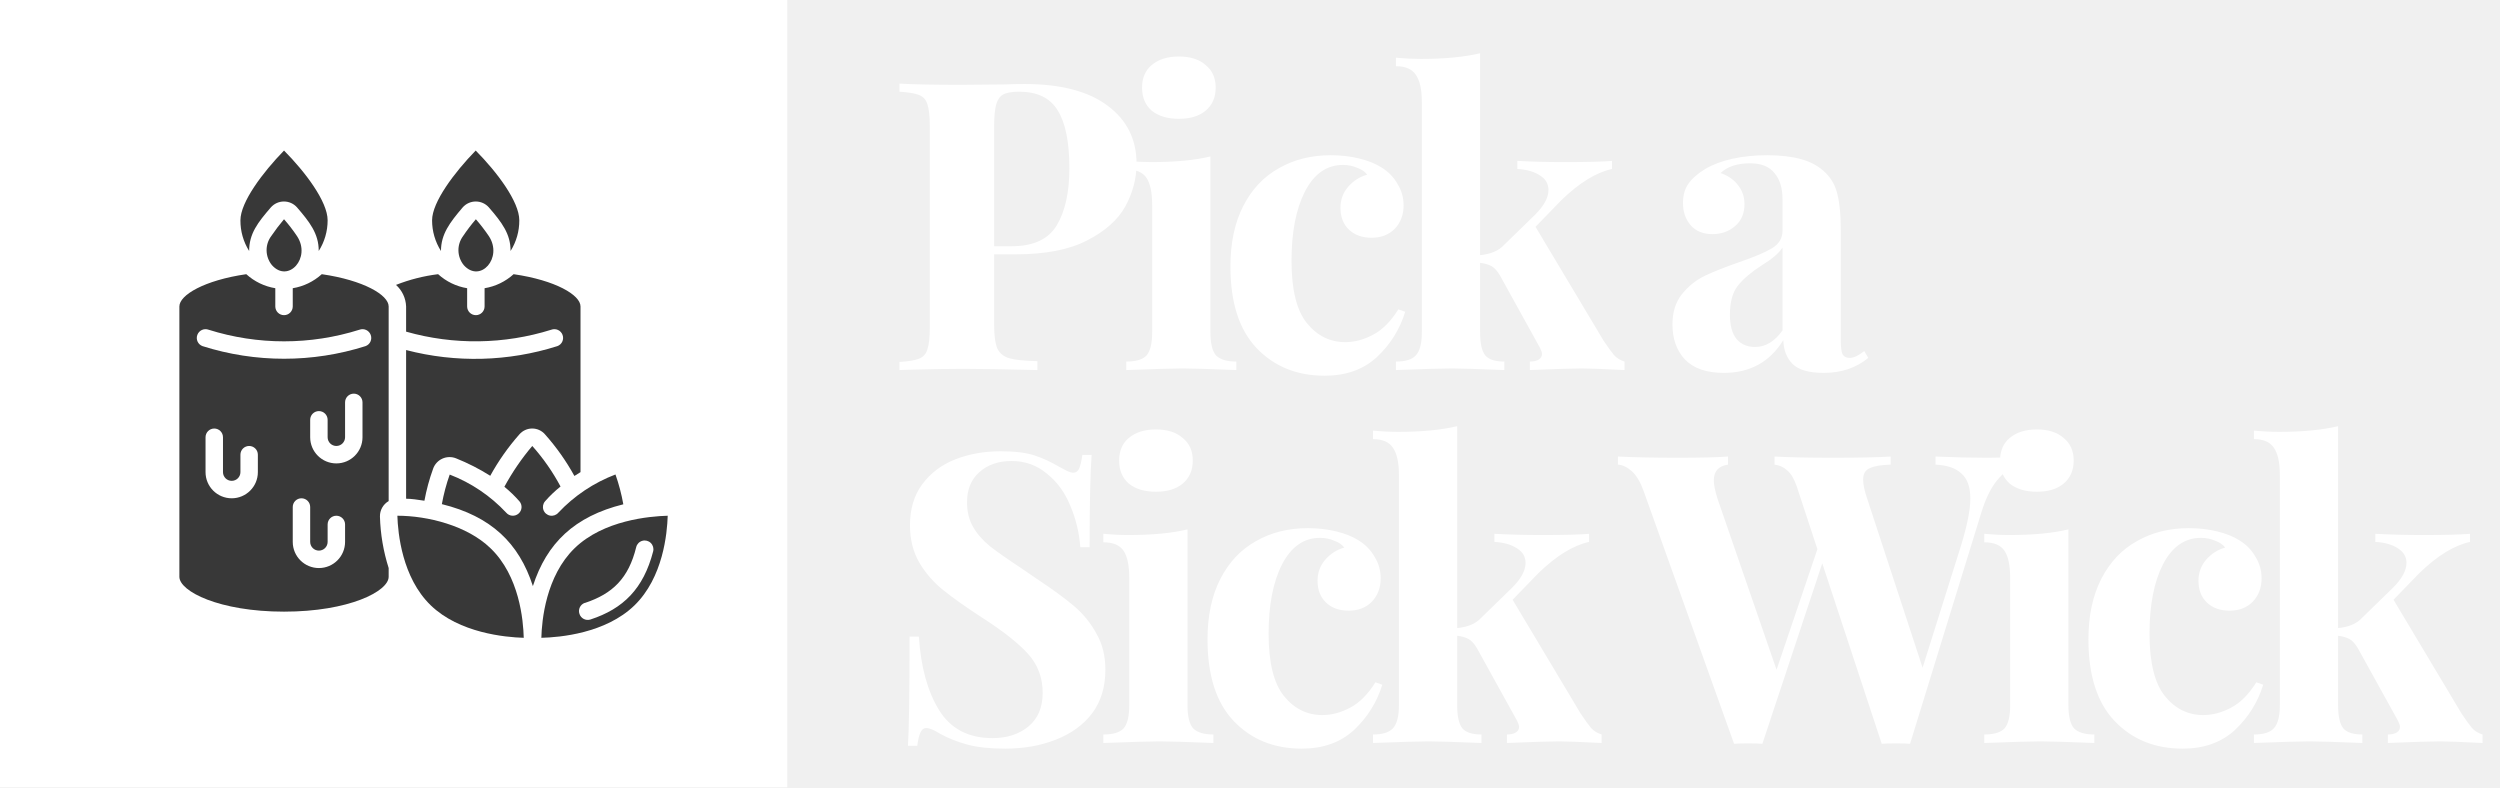
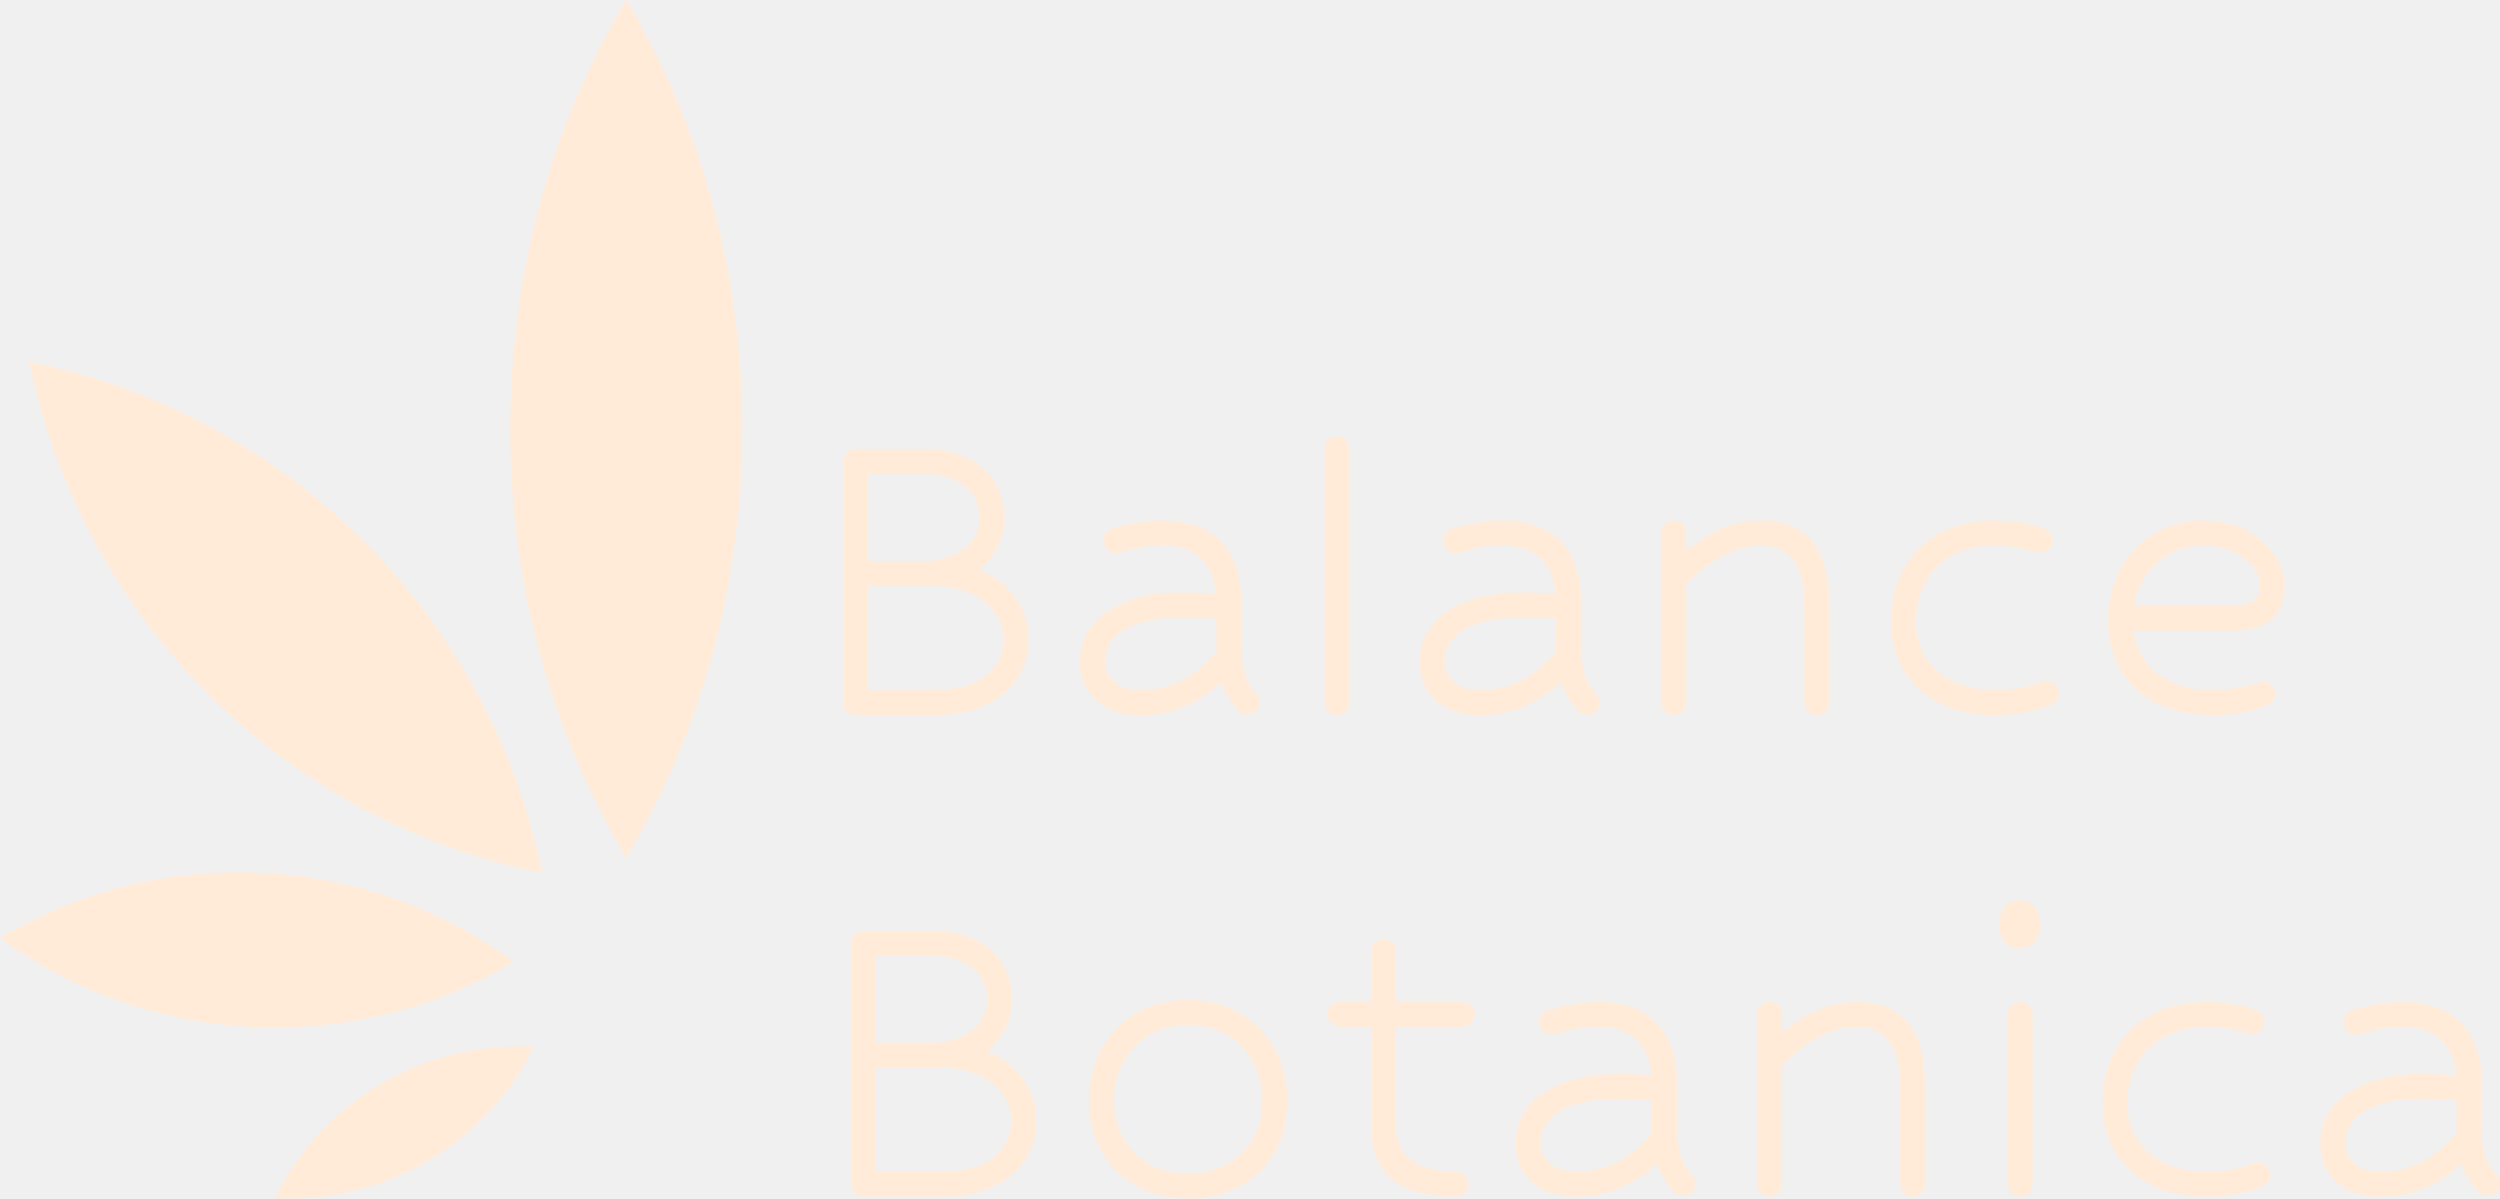
- <svg xmlns="http://www.w3.org/2000/svg" width="181" height="57" viewBox="0 0 181 57" fill="none">
-   <path d="M71.975 18.414V23.511C71.975 24.292 72.053 24.868 72.21 25.239C72.385 25.591 72.678 25.825 73.088 25.942C73.518 26.059 74.192 26.128 75.109 26.147V26.792C72.707 26.733 70.921 26.704 69.749 26.704C68.773 26.704 67.542 26.723 66.058 26.762L65.121 26.792V26.206C65.765 26.167 66.234 26.089 66.527 25.972C66.839 25.854 67.044 25.63 67.142 25.298C67.259 24.966 67.318 24.429 67.318 23.687V9.158C67.318 8.416 67.259 7.879 67.142 7.547C67.044 7.215 66.839 6.991 66.527 6.873C66.234 6.756 65.765 6.678 65.121 6.639V6.053C66.117 6.112 67.601 6.141 69.573 6.141L72.825 6.112C73.215 6.092 73.664 6.083 74.172 6.083C76.808 6.083 78.82 6.61 80.206 7.664C81.593 8.699 82.286 10.095 82.286 11.853C82.286 12.927 82.012 13.962 81.466 14.958C80.919 15.934 79.991 16.755 78.683 17.418C77.394 18.082 75.676 18.414 73.528 18.414H71.975ZM73.791 6.639C73.264 6.639 72.873 6.707 72.62 6.844C72.385 6.981 72.219 7.225 72.122 7.576C72.024 7.928 71.975 8.455 71.975 9.158V17.828H73.235C74.817 17.828 75.91 17.321 76.515 16.305C77.121 15.29 77.423 13.913 77.423 12.175C77.423 10.281 77.14 8.885 76.574 7.987C76.027 7.088 75.1 6.639 73.791 6.639ZM85.35 4.091C86.171 4.091 86.815 4.296 87.284 4.706C87.772 5.096 88.016 5.643 88.016 6.346C88.016 7.049 87.772 7.606 87.284 8.016C86.815 8.406 86.171 8.602 85.35 8.602C84.53 8.602 83.876 8.406 83.388 8.016C82.919 7.606 82.685 7.049 82.685 6.346C82.685 5.643 82.919 5.096 83.388 4.706C83.876 4.296 84.53 4.091 85.35 4.091ZM87.635 24.068C87.635 24.868 87.772 25.425 88.045 25.737C88.338 26.03 88.826 26.177 89.51 26.177V26.792C87.557 26.714 86.258 26.675 85.614 26.675C85.009 26.675 83.652 26.714 81.543 26.792V26.177C82.246 26.177 82.734 26.03 83.007 25.737C83.281 25.425 83.417 24.868 83.417 24.068V14.841C83.417 13.943 83.281 13.288 83.007 12.878C82.734 12.468 82.246 12.263 81.543 12.263V11.648C82.167 11.707 82.773 11.736 83.359 11.736C85.097 11.736 86.522 11.599 87.635 11.326V24.068ZM96.347 11.238C97.07 11.238 97.753 11.316 98.398 11.472C99.042 11.628 99.579 11.843 100.009 12.117C100.517 12.429 100.907 12.829 101.181 13.318C101.473 13.786 101.62 14.304 101.62 14.87C101.62 15.553 101.405 16.12 100.976 16.569C100.546 16.999 99.989 17.213 99.306 17.213C98.622 17.213 98.076 17.018 97.666 16.628C97.255 16.237 97.05 15.71 97.05 15.046C97.05 14.46 97.236 13.952 97.607 13.523C97.978 13.093 98.437 12.8 98.984 12.644C98.828 12.429 98.583 12.263 98.251 12.146C97.939 12.009 97.597 11.941 97.226 11.941C96.055 11.941 95.137 12.585 94.473 13.874C93.828 15.143 93.506 16.813 93.506 18.883C93.506 20.973 93.877 22.476 94.619 23.394C95.361 24.312 96.289 24.771 97.402 24.771C98.066 24.771 98.73 24.595 99.394 24.243C100.077 23.892 100.692 23.277 101.239 22.398L101.737 22.574C101.347 23.843 100.663 24.937 99.687 25.854C98.71 26.753 97.451 27.202 95.908 27.202C93.897 27.202 92.256 26.538 90.987 25.21C89.718 23.882 89.083 21.91 89.083 19.293C89.083 17.575 89.395 16.11 90.02 14.899C90.645 13.689 91.504 12.781 92.598 12.175C93.692 11.55 94.941 11.238 96.347 11.238ZM116.093 24.654C116.405 25.122 116.659 25.474 116.854 25.708C117.05 25.923 117.303 26.079 117.616 26.177V26.792C116.054 26.714 115.028 26.675 114.54 26.675C113.896 26.675 112.636 26.714 110.762 26.792V26.177C111.035 26.177 111.25 26.128 111.406 26.03C111.562 25.933 111.64 25.796 111.64 25.62C111.64 25.522 111.592 25.376 111.494 25.181L108.594 19.938C108.399 19.605 108.194 19.381 107.979 19.264C107.764 19.147 107.491 19.069 107.159 19.029V24.068C107.159 24.868 107.286 25.425 107.54 25.737C107.793 26.03 108.252 26.177 108.916 26.177V26.792C106.964 26.714 105.694 26.675 105.108 26.675C104.444 26.675 103.097 26.714 101.066 26.792V26.177C101.75 26.177 102.228 26.03 102.501 25.737C102.794 25.425 102.941 24.868 102.941 24.068V7.371C102.941 6.473 102.794 5.819 102.501 5.409C102.228 4.999 101.75 4.794 101.066 4.794V4.179C101.691 4.237 102.296 4.266 102.882 4.266C104.581 4.266 106.007 4.13 107.159 3.856V18.473C107.549 18.434 107.881 18.356 108.155 18.239C108.448 18.121 108.701 17.946 108.916 17.711L111.142 15.544C111.787 14.899 112.109 14.304 112.109 13.757C112.109 13.308 111.904 12.956 111.494 12.703C111.084 12.429 110.537 12.273 109.854 12.234V11.648C110.928 11.707 112.07 11.736 113.281 11.736C114.902 11.736 116.044 11.707 116.708 11.648V12.234C115.556 12.488 114.335 13.239 113.046 14.489L111.172 16.422L116.093 24.654ZM124.806 26.997C123.557 26.997 122.619 26.675 121.994 26.03C121.389 25.386 121.086 24.536 121.086 23.482C121.086 22.603 121.311 21.881 121.76 21.314C122.229 20.728 122.785 20.279 123.43 19.967C124.094 19.654 124.933 19.322 125.949 18.971C127.023 18.6 127.804 18.268 128.292 17.975C128.8 17.663 129.054 17.243 129.054 16.715V14.431C129.054 13.611 128.858 12.976 128.468 12.527C128.097 12.058 127.511 11.824 126.71 11.824C125.773 11.824 125.06 12.058 124.572 12.527C125.119 12.722 125.539 13.015 125.832 13.405C126.144 13.796 126.3 14.255 126.3 14.782C126.3 15.446 126.076 15.973 125.627 16.364C125.177 16.755 124.631 16.95 123.986 16.95C123.303 16.95 122.775 16.735 122.404 16.305C122.033 15.876 121.848 15.339 121.848 14.694C121.848 14.148 121.975 13.689 122.229 13.318C122.502 12.927 122.912 12.566 123.459 12.234C123.986 11.921 124.631 11.677 125.392 11.502C126.173 11.326 127.023 11.238 127.941 11.238C128.897 11.238 129.727 11.335 130.43 11.531C131.133 11.726 131.719 12.058 132.188 12.527C132.617 12.956 132.901 13.484 133.037 14.108C133.194 14.733 133.272 15.583 133.272 16.657V24.624C133.272 25.093 133.311 25.425 133.389 25.62C133.486 25.815 133.662 25.913 133.916 25.913C134.209 25.913 134.56 25.747 134.971 25.415L135.263 25.913C134.385 26.636 133.311 26.997 132.041 26.997C130.967 26.997 130.216 26.782 129.786 26.352C129.356 25.923 129.132 25.347 129.112 24.624C128.136 26.206 126.701 26.997 124.806 26.997ZM127.062 25.122C127.823 25.122 128.487 24.722 129.054 23.921V17.916C128.819 18.307 128.321 18.736 127.56 19.205C126.798 19.693 126.222 20.182 125.832 20.67C125.441 21.158 125.246 21.861 125.246 22.779C125.246 23.579 125.412 24.175 125.744 24.566C126.076 24.937 126.515 25.122 127.062 25.122ZM72.444 32.672C73.459 32.672 74.27 32.77 74.875 32.965C75.48 33.161 76.096 33.444 76.72 33.815C76.935 33.932 77.121 34.03 77.277 34.108C77.453 34.186 77.599 34.225 77.716 34.225C77.892 34.225 78.029 34.127 78.126 33.932C78.224 33.717 78.302 33.385 78.361 32.936H79.034C78.937 34.244 78.888 36.471 78.888 39.615H78.214C78.136 38.56 77.892 37.554 77.482 36.597C77.091 35.641 76.525 34.869 75.783 34.283C75.061 33.678 74.211 33.376 73.235 33.376C72.278 33.376 71.497 33.649 70.891 34.196C70.305 34.723 70.013 35.445 70.013 36.363C70.013 37.047 70.159 37.642 70.452 38.15C70.745 38.658 71.155 39.126 71.682 39.556C72.21 39.966 73.02 40.532 74.114 41.255L75.051 41.899C76.203 42.661 77.111 43.325 77.775 43.891C78.439 44.458 78.976 45.121 79.386 45.883C79.816 46.625 80.03 47.494 80.03 48.49C80.03 49.74 79.708 50.794 79.064 51.654C78.419 52.493 77.541 53.128 76.427 53.557C75.334 53.987 74.114 54.202 72.766 54.202C71.672 54.202 70.764 54.104 70.042 53.909C69.319 53.714 68.655 53.45 68.05 53.118C67.621 52.845 67.288 52.708 67.054 52.708C66.878 52.708 66.742 52.815 66.644 53.03C66.546 53.225 66.468 53.548 66.41 53.997H65.736C65.814 52.767 65.853 50.13 65.853 46.088H66.527C66.664 48.275 67.152 50.052 67.992 51.419C68.831 52.767 70.12 53.44 71.858 53.44C72.912 53.44 73.781 53.157 74.465 52.591C75.148 52.025 75.49 51.214 75.49 50.16C75.49 49.066 75.139 48.129 74.436 47.348C73.733 46.566 72.62 45.688 71.096 44.711C69.925 43.95 68.987 43.286 68.284 42.719C67.581 42.153 67.005 41.489 66.556 40.728C66.107 39.947 65.882 39.048 65.882 38.033C65.882 36.861 66.175 35.875 66.761 35.074C67.367 34.254 68.167 33.649 69.163 33.258C70.159 32.868 71.253 32.672 72.444 32.672ZM83.691 31.091C84.511 31.091 85.156 31.296 85.625 31.706C86.113 32.096 86.357 32.643 86.357 33.346C86.357 34.049 86.113 34.606 85.625 35.016C85.156 35.406 84.511 35.602 83.691 35.602C82.871 35.602 82.217 35.406 81.729 35.016C81.26 34.606 81.026 34.049 81.026 33.346C81.026 32.643 81.26 32.096 81.729 31.706C82.217 31.296 82.871 31.091 83.691 31.091ZM85.976 51.068C85.976 51.868 86.113 52.425 86.386 52.737C86.679 53.03 87.167 53.177 87.851 53.177V53.792C85.898 53.714 84.599 53.675 83.955 53.675C83.35 53.675 81.993 53.714 79.883 53.792V53.177C80.587 53.177 81.075 53.03 81.348 52.737C81.621 52.425 81.758 51.868 81.758 51.068V41.841C81.758 40.943 81.621 40.288 81.348 39.878C81.075 39.468 80.587 39.263 79.883 39.263V38.648C80.508 38.706 81.114 38.736 81.7 38.736C83.438 38.736 84.863 38.599 85.976 38.326V51.068ZM94.688 38.238C95.411 38.238 96.094 38.316 96.739 38.472C97.383 38.628 97.92 38.843 98.35 39.117C98.858 39.429 99.248 39.829 99.522 40.318C99.814 40.786 99.961 41.304 99.961 41.87C99.961 42.553 99.746 43.12 99.316 43.569C98.887 43.999 98.33 44.213 97.647 44.213C96.963 44.213 96.416 44.018 96.007 43.627C95.596 43.237 95.391 42.71 95.391 42.046C95.391 41.46 95.577 40.952 95.948 40.523C96.319 40.093 96.778 39.8 97.325 39.644C97.168 39.429 96.924 39.263 96.592 39.146C96.28 39.009 95.938 38.941 95.567 38.941C94.395 38.941 93.478 39.585 92.814 40.874C92.169 42.143 91.847 43.813 91.847 45.883C91.847 47.972 92.218 49.476 92.96 50.394C93.702 51.312 94.63 51.771 95.743 51.771C96.407 51.771 97.071 51.595 97.735 51.243C98.418 50.892 99.033 50.277 99.58 49.398L100.078 49.574C99.687 50.843 99.004 51.937 98.028 52.854C97.051 53.753 95.792 54.202 94.249 54.202C92.238 54.202 90.597 53.538 89.328 52.21C88.059 50.882 87.424 48.91 87.424 46.293C87.424 44.575 87.736 43.11 88.361 41.899C88.986 40.689 89.845 39.781 90.939 39.175C92.033 38.55 93.282 38.238 94.688 38.238ZM114.434 51.654C114.746 52.122 115 52.474 115.195 52.708C115.391 52.923 115.644 53.079 115.957 53.177V53.792C114.395 53.714 113.369 53.675 112.881 53.675C112.237 53.675 110.977 53.714 109.103 53.792V53.177C109.376 53.177 109.591 53.128 109.747 53.03C109.903 52.932 109.981 52.796 109.981 52.62C109.981 52.522 109.933 52.376 109.835 52.181L106.935 46.938C106.74 46.605 106.535 46.381 106.32 46.264C106.105 46.147 105.832 46.069 105.5 46.029V51.068C105.5 51.868 105.627 52.425 105.88 52.737C106.134 53.03 106.593 53.177 107.257 53.177V53.792C105.304 53.714 104.035 53.675 103.449 53.675C102.785 53.675 101.438 53.714 99.407 53.792V53.177C100.091 53.177 100.569 53.03 100.842 52.737C101.135 52.425 101.282 51.868 101.282 51.068V34.371C101.282 33.473 101.135 32.819 100.842 32.409C100.569 31.999 100.091 31.794 99.407 31.794V31.179C100.032 31.237 100.637 31.267 101.223 31.267C102.922 31.267 104.348 31.13 105.5 30.856V45.473C105.89 45.434 106.222 45.356 106.496 45.239C106.789 45.121 107.042 44.946 107.257 44.711L109.483 42.544C110.128 41.899 110.45 41.304 110.45 40.757C110.45 40.308 110.245 39.956 109.835 39.703C109.425 39.429 108.878 39.273 108.195 39.234V38.648C109.269 38.706 110.411 38.736 111.622 38.736C113.242 38.736 114.385 38.706 115.049 38.648V39.234C113.897 39.488 112.676 40.239 111.387 41.489L109.513 43.422L114.434 51.654ZM143.765 33.141C144.683 33.141 145.435 33.112 146.021 33.053V33.639C145.533 33.834 145.054 34.215 144.586 34.782C144.136 35.328 143.756 36.109 143.443 37.125L138.288 53.85C138.073 53.831 137.731 53.821 137.263 53.821C136.794 53.821 136.452 53.831 136.237 53.85L131.932 40.786L127.596 53.85C127.382 53.831 127.04 53.821 126.571 53.821C126.103 53.821 125.761 53.831 125.546 53.85L118.985 35.514C118.75 34.869 118.467 34.401 118.135 34.108C117.803 33.815 117.471 33.659 117.139 33.639V33.053C118.311 33.112 119.766 33.141 121.504 33.141C123.144 33.141 124.345 33.112 125.107 33.053V33.639C124.423 33.737 124.081 34.117 124.081 34.782C124.081 35.094 124.169 35.533 124.345 36.1L128.622 48.49L131.58 39.761L130.086 35.221C129.891 34.654 129.657 34.264 129.383 34.049C129.129 33.815 128.827 33.678 128.475 33.639V33.053C129.569 33.112 130.965 33.141 132.664 33.141C134.578 33.141 135.984 33.112 136.882 33.053V33.639C136.179 33.659 135.671 33.746 135.359 33.903C135.046 34.039 134.89 34.313 134.89 34.723C134.89 35.074 134.988 35.533 135.183 36.1L139.196 48.343L141.979 39.497C142.428 38.033 142.652 36.9 142.652 36.1C142.652 35.26 142.437 34.654 142.008 34.283C141.598 33.893 140.973 33.678 140.133 33.639V33.053C141.461 33.112 142.672 33.141 143.765 33.141ZM147.469 31.091C148.29 31.091 148.934 31.296 149.403 31.706C149.891 32.096 150.135 32.643 150.135 33.346C150.135 34.049 149.891 34.606 149.403 35.016C148.934 35.406 148.29 35.602 147.469 35.602C146.649 35.602 145.995 35.406 145.507 35.016C145.038 34.606 144.804 34.049 144.804 33.346C144.804 32.643 145.038 32.096 145.507 31.706C145.995 31.296 146.649 31.091 147.469 31.091ZM149.754 51.068C149.754 51.868 149.891 52.425 150.164 52.737C150.457 53.03 150.945 53.177 151.629 53.177V53.792C149.676 53.714 148.377 53.675 147.733 53.675C147.128 53.675 145.77 53.714 143.661 53.792V53.177C144.364 53.177 144.853 53.03 145.126 52.737C145.399 52.425 145.536 51.868 145.536 51.068V41.841C145.536 40.943 145.399 40.288 145.126 39.878C144.853 39.468 144.364 39.263 143.661 39.263V38.648C144.286 38.706 144.892 38.736 145.478 38.736C147.216 38.736 148.641 38.599 149.754 38.326V51.068ZM158.466 38.238C159.189 38.238 159.872 38.316 160.517 38.472C161.161 38.628 161.698 38.843 162.128 39.117C162.636 39.429 163.026 39.829 163.299 40.318C163.592 40.786 163.739 41.304 163.739 41.87C163.739 42.553 163.524 43.12 163.094 43.569C162.665 43.999 162.108 44.213 161.425 44.213C160.741 44.213 160.195 44.018 159.784 43.627C159.374 43.237 159.169 42.71 159.169 42.046C159.169 41.46 159.355 40.952 159.726 40.523C160.097 40.093 160.556 39.8 161.103 39.644C160.946 39.429 160.702 39.263 160.37 39.146C160.058 39.009 159.716 38.941 159.345 38.941C158.173 38.941 157.256 39.585 156.592 40.874C155.947 42.143 155.625 43.813 155.625 45.883C155.625 47.972 155.996 49.476 156.738 50.394C157.48 51.312 158.408 51.771 159.521 51.771C160.185 51.771 160.849 51.595 161.513 51.243C162.196 50.892 162.811 50.277 163.358 49.398L163.856 49.574C163.465 50.843 162.782 51.937 161.806 52.854C160.829 53.753 159.57 54.202 158.027 54.202C156.016 54.202 154.375 53.538 153.106 52.21C151.837 50.882 151.202 48.91 151.202 46.293C151.202 44.575 151.514 43.11 152.139 41.899C152.764 40.689 153.623 39.781 154.717 39.175C155.811 38.55 157.06 38.238 158.466 38.238ZM178.212 51.654C178.524 52.122 178.778 52.474 178.973 52.708C179.169 52.923 179.422 53.079 179.735 53.177V53.792C178.173 53.714 177.147 53.675 176.659 53.675C176.015 53.675 174.755 53.714 172.881 53.792V53.177C173.154 53.177 173.369 53.128 173.525 53.03C173.681 52.932 173.759 52.796 173.759 52.62C173.759 52.522 173.711 52.376 173.613 52.181L170.713 46.938C170.518 46.605 170.313 46.381 170.098 46.264C169.883 46.147 169.61 46.069 169.278 46.029V51.068C169.278 51.868 169.405 52.425 169.659 52.737C169.912 53.03 170.371 53.177 171.035 53.177V53.792C169.082 53.714 167.813 53.675 167.227 53.675C166.563 53.675 165.216 53.714 163.185 53.792V53.177C163.869 53.177 164.347 53.03 164.62 52.737C164.913 52.425 165.06 51.868 165.06 51.068V34.371C165.06 33.473 164.913 32.819 164.62 32.409C164.347 31.999 163.869 31.794 163.185 31.794V31.179C163.81 31.237 164.415 31.267 165.001 31.267C166.7 31.267 168.126 31.13 169.278 30.856V45.473C169.668 45.434 170 45.356 170.274 45.239C170.567 45.121 170.82 44.946 171.035 44.711L173.261 42.544C173.906 41.899 174.228 41.304 174.228 40.757C174.228 40.308 174.023 39.956 173.613 39.703C173.203 39.429 172.656 39.273 171.973 39.234V38.648C173.047 38.706 174.189 38.736 175.4 38.736C177.02 38.736 178.163 38.706 178.827 38.648V39.234C177.675 39.488 176.454 40.239 175.165 41.489L173.291 43.422L178.212 51.654Z" fill="white" />
-   <rect width="57" height="57" fill="white" />
-   <g clip-path="url(#clip0_14:77)">
-     <path d="M31.927 18.172C31.927 16.953 32.559 16.12 33.499 15.015C33.739 14.743 34.084 14.588 34.446 14.588C34.809 14.588 35.154 14.743 35.393 15.015C36.34 16.107 36.972 16.947 36.965 18.172C37.383 17.506 37.603 16.735 37.597 15.949C37.597 14.598 35.98 12.452 34.44 10.899C32.9 12.483 31.283 14.63 31.283 15.949C31.281 16.736 31.505 17.508 31.927 18.172Z" fill="#383838" />
-     <path d="M20.563 44.283C25.254 44.283 28.139 42.812 28.139 41.758V41.127C27.756 39.921 27.543 38.667 27.508 37.402C27.497 36.94 27.739 36.509 28.139 36.278V22.187C28.139 21.36 26.334 20.293 23.297 19.851C22.708 20.385 21.979 20.738 21.195 20.867V22.187C21.195 22.535 20.912 22.818 20.563 22.818C20.215 22.818 19.932 22.535 19.932 22.187V20.867C19.148 20.738 18.418 20.385 17.83 19.851C14.793 20.293 12.987 21.36 12.987 22.187V41.758C12.987 42.812 15.873 44.283 20.563 44.283ZM18.669 34.182C18.669 35.228 17.821 36.076 16.775 36.076C15.729 36.076 14.881 35.228 14.881 34.182V31.657C14.881 31.308 15.164 31.025 15.513 31.025C15.861 31.025 16.144 31.308 16.144 31.657V34.182C16.144 34.531 16.427 34.813 16.775 34.813C17.124 34.813 17.407 34.531 17.407 34.182V32.919C17.407 32.571 17.689 32.288 18.038 32.288C18.387 32.288 18.669 32.571 18.669 32.919V34.182ZM24.983 39.233C24.983 40.279 24.135 41.127 23.089 41.127C22.043 41.127 21.195 40.279 21.195 39.233V36.707C21.195 36.359 21.477 36.076 21.826 36.076C22.175 36.076 22.457 36.359 22.457 36.707V39.233C22.457 39.581 22.74 39.864 23.089 39.864C23.437 39.864 23.72 39.581 23.72 39.233V37.97C23.72 37.621 24.003 37.339 24.351 37.339C24.7 37.339 24.983 37.621 24.983 37.97V39.233ZM26.245 31.657C26.245 32.703 25.397 33.551 24.351 33.551C23.305 33.551 22.457 32.703 22.457 31.657V30.394C22.457 30.045 22.74 29.763 23.089 29.763C23.437 29.763 23.72 30.045 23.72 30.394V31.657C23.72 32.005 24.003 32.288 24.351 32.288C24.7 32.288 24.983 32.005 24.983 31.657V29.131C24.983 28.783 25.265 28.5 25.614 28.5C25.963 28.5 26.245 28.783 26.245 29.131V31.657ZM14.288 24.245C14.346 24.087 14.465 23.959 14.618 23.889C14.771 23.819 14.945 23.813 15.102 23.872C18.657 24.993 22.47 24.993 26.024 23.872C26.182 23.813 26.356 23.819 26.509 23.889C26.662 23.959 26.781 24.087 26.839 24.245C26.898 24.402 26.892 24.577 26.822 24.73C26.752 24.882 26.624 25.001 26.466 25.059C22.625 26.278 18.501 26.278 14.66 25.059C14.503 25.001 14.375 24.882 14.305 24.73C14.235 24.577 14.229 24.402 14.288 24.245Z" fill="#383838" />
-     <path d="M34.453 15.873C34.122 16.259 33.814 16.664 33.531 17.086C33.061 17.716 33.08 18.584 33.575 19.194C34.768 20.533 36.441 18.658 35.387 17.086C35.1 16.663 34.788 16.258 34.453 15.873Z" fill="#383838" />
-     <path d="M23.72 15.949C23.72 14.598 22.104 12.452 20.563 10.899C19.023 12.483 17.407 14.63 17.407 15.949C17.401 16.735 17.62 17.506 18.038 18.172C18.038 16.909 18.669 16.107 19.61 15.015C19.85 14.743 20.195 14.588 20.557 14.588C20.919 14.588 21.264 14.743 21.504 15.015C22.4 16.057 23.082 16.909 23.076 18.172C23.499 17.508 23.722 16.736 23.72 15.949Z" fill="#383838" />
-     <path d="M20.563 15.873C20.235 16.262 19.928 16.666 19.642 17.086C19.172 17.716 19.19 18.584 19.686 19.194C20.866 20.526 22.558 18.67 21.498 17.086C21.213 16.661 20.901 16.256 20.563 15.873Z" fill="#383838" />
-     <path d="M39.194 46.177C40.526 46.146 43.847 45.855 45.93 43.835C48.014 41.815 48.304 38.601 48.342 37.339C47.01 37.377 43.689 37.667 41.605 39.687C39.522 41.708 39.225 44.915 39.194 46.177ZM42.35 43.652C44.346 42.989 45.507 41.878 46.063 39.605C46.119 39.386 46.288 39.214 46.506 39.154C46.723 39.093 46.957 39.153 47.118 39.312C47.279 39.47 47.344 39.702 47.288 39.921C46.587 42.629 45.122 44.075 42.748 44.852C42.417 44.959 42.061 44.779 41.953 44.447C41.842 44.125 42.007 43.773 42.325 43.652H42.35Z" fill="#383838" />
-     <path d="M40.425 37.118C40.278 37.29 40.051 37.371 39.828 37.331C39.605 37.29 39.421 37.134 39.345 36.92C39.269 36.707 39.312 36.47 39.459 36.297C39.801 35.906 40.177 35.547 40.583 35.224C40.02 34.167 39.334 33.182 38.537 32.288C37.764 33.2 37.086 34.191 36.517 35.243C36.91 35.563 37.275 35.916 37.609 36.297C37.836 36.562 37.805 36.961 37.54 37.187C37.275 37.414 36.876 37.383 36.65 37.118C35.512 35.901 34.113 34.957 32.559 34.359C32.312 35.056 32.122 35.772 31.99 36.499C35.551 37.377 37.578 39.321 38.581 42.434C39.585 39.315 41.605 37.383 45.128 36.512C44.998 35.778 44.808 35.055 44.56 34.352C42.99 34.95 41.576 35.895 40.425 37.118Z" fill="#383838" />
-     <path d="M35.507 39.687C33.821 38.052 30.955 37.339 28.77 37.339C28.808 38.601 29.111 41.815 31.182 43.822C33.253 45.83 36.586 46.139 37.919 46.177C37.887 44.915 37.609 41.695 35.507 39.687Z" fill="#383838" />
-     <path d="M29.402 22.187V24.011C32.844 24.991 36.498 24.942 39.914 23.872C40.071 23.813 40.245 23.819 40.398 23.889C40.551 23.959 40.67 24.087 40.728 24.245C40.787 24.402 40.781 24.577 40.711 24.73C40.641 24.882 40.513 25.001 40.355 25.059C36.804 26.185 33.007 26.284 29.402 25.343V36.108C29.787 36.108 30.235 36.177 30.728 36.253C30.874 35.462 31.085 34.685 31.359 33.929C31.475 33.606 31.718 33.344 32.031 33.204C32.344 33.063 32.701 33.056 33.02 33.184C33.881 33.529 34.71 33.951 35.494 34.447C36.086 33.37 36.795 32.363 37.609 31.442C37.842 31.176 38.178 31.024 38.531 31.024C38.884 31.024 39.22 31.176 39.453 31.442C40.275 32.364 40.991 33.377 41.587 34.46L42.029 34.182V22.187C42.029 21.36 40.223 20.293 37.186 19.851C36.598 20.385 35.868 20.738 35.084 20.867V22.187C35.084 22.535 34.801 22.818 34.453 22.818C34.104 22.818 33.821 22.535 33.821 22.187V20.867C33.037 20.738 32.307 20.385 31.719 19.851C30.674 19.98 29.649 20.241 28.67 20.627C29.115 21.026 29.38 21.589 29.402 22.187Z" fill="#383838" />
-   </g>
-   <defs>
-     <clipPath id="clip0_14:77">
-       <rect width="35.354" height="35.354" fill="white" transform="translate(12.9874 10.8229)" />
-     </clipPath>
-   </defs>
+ <svg xmlns="http://www.w3.org/2000/svg" width="146" height="70" viewBox="0 0 146 70" fill="none">
+   <path d="M49.24 26.97C49.239 26.875 49.257 26.78 49.294 26.692C49.33 26.603 49.384 26.523 49.451 26.456C49.519 26.388 49.6 26.335 49.688 26.299C49.777 26.263 49.872 26.244 49.968 26.245H54.013C55.73 26.245 56.864 26.826 57.592 27.521C58.232 28.189 58.668 29.262 58.668 30.19C58.664 31.192 58.28 32.156 57.593 32.888C57.461 33.028 57.315 33.154 57.157 33.265C57.764 33.501 58.318 33.856 58.786 34.309C59.659 35.179 60.066 36.197 60.066 37.355C60.071 37.897 59.968 38.435 59.763 38.938C59.558 39.441 59.256 39.898 58.873 40.284C58 41.125 56.692 41.762 54.48 41.762H49.968C49.872 41.763 49.777 41.745 49.688 41.709C49.6 41.673 49.519 41.619 49.451 41.552C49.383 41.484 49.33 41.404 49.294 41.315C49.257 41.227 49.239 41.132 49.24 41.036V26.97ZM57.214 30.19C57.203 29.584 56.964 29.004 56.544 28.566C56.02 28.043 55.205 27.694 54.013 27.694H50.695V32.77H54.275C55.263 32.711 56.108 32.277 56.544 31.841C56.951 31.47 57.214 30.828 57.214 30.19ZM50.695 40.313H54.478C56.165 40.313 57.184 39.903 57.824 39.24C58.075 38.994 58.274 38.7 58.409 38.375C58.544 38.051 58.612 37.703 58.61 37.352C58.61 36.598 58.319 35.931 57.737 35.351C57.038 34.654 55.843 34.219 54.565 34.219H50.694L50.695 40.313Z" fill="#FFEBD8" />
+   <path d="M66.612 41.764C63.906 41.764 63.063 39.994 63.063 38.688C63.063 37.761 63.382 36.861 64.081 36.194C65.041 35.295 66.641 34.599 69.028 34.599C69.667 34.599 70.307 34.628 71.004 34.686C70.859 32.946 69.869 31.843 67.861 31.843C67.142 31.851 66.427 31.959 65.737 32.163C65.56 32.235 65.375 32.283 65.185 32.307C64.806 32.307 64.428 31.959 64.428 31.611C64.424 31.454 64.469 31.299 64.558 31.169C64.646 31.039 64.774 30.94 64.922 30.886C65.591 30.683 66.816 30.394 67.861 30.394C71.033 30.394 72.487 32.308 72.487 35.093V37.732C72.487 39.067 72.779 39.879 73.36 40.517C73.426 40.581 73.478 40.657 73.513 40.742C73.548 40.827 73.566 40.918 73.564 41.009C73.561 41.2 73.483 41.383 73.347 41.518C73.211 41.653 73.028 41.731 72.837 41.734C72.738 41.733 72.641 41.711 72.551 41.672C72.461 41.632 72.38 41.574 72.313 41.503C71.867 41.018 71.53 40.444 71.324 39.82C70.017 41.068 68.416 41.764 66.612 41.764ZM71.035 36.136C70.307 36.079 69.667 36.049 69.028 36.049C67.165 36.049 65.856 36.46 65.128 37.18C64.927 37.376 64.769 37.611 64.664 37.871C64.559 38.13 64.509 38.409 64.517 38.688C64.517 39.472 65.186 40.313 66.612 40.313C68.271 40.313 69.813 39.588 71.035 38.022V36.136Z" fill="#FFEBD8" />
+   <path d="M78.077 25.491C78.172 25.49 78.267 25.508 78.356 25.544C78.445 25.581 78.525 25.634 78.593 25.701C78.661 25.769 78.714 25.849 78.75 25.938C78.787 26.026 78.805 26.12 78.804 26.216V41.038C78.805 41.133 78.787 41.228 78.751 41.317C78.715 41.405 78.661 41.486 78.593 41.553C78.525 41.621 78.445 41.674 78.356 41.71C78.268 41.746 78.173 41.765 78.077 41.764C77.886 41.756 77.706 41.677 77.571 41.542C77.436 41.408 77.357 41.228 77.349 41.038V26.216C77.352 26.025 77.43 25.842 77.566 25.707C77.702 25.572 77.885 25.494 78.077 25.491Z" fill="#FFEBD8" />
+   <path d="M86.456 41.764C83.75 41.764 82.907 39.994 82.907 38.688C82.907 37.761 83.226 36.861 83.925 36.194C84.885 35.295 86.485 34.599 88.872 34.599C89.512 34.599 90.152 34.628 90.848 34.686C90.703 32.946 89.713 31.843 87.706 31.843C86.986 31.851 86.272 31.959 85.582 32.163C85.405 32.235 85.219 32.283 85.029 32.307C84.65 32.307 84.272 31.959 84.272 31.611C84.268 31.454 84.313 31.299 84.402 31.169C84.49 31.039 84.618 30.94 84.766 30.886C85.435 30.683 86.661 30.394 87.705 30.394C90.876 30.394 92.332 32.308 92.332 35.093V37.732C92.332 39.067 92.622 39.879 93.204 40.517C93.27 40.581 93.322 40.658 93.357 40.742C93.392 40.827 93.409 40.918 93.408 41.009C93.404 41.2 93.327 41.383 93.191 41.518C93.055 41.653 92.873 41.731 92.681 41.734C92.582 41.733 92.485 41.711 92.395 41.672C92.305 41.632 92.224 41.574 92.157 41.503C91.711 41.018 91.374 40.444 91.169 39.82C89.861 41.068 88.261 41.764 86.456 41.764ZM90.879 36.136C90.152 36.079 89.512 36.049 88.872 36.049C87.009 36.049 85.7 36.46 84.972 37.18C84.772 37.376 84.614 37.611 84.509 37.871C84.403 38.13 84.353 38.409 84.361 38.688C84.361 39.472 85.031 40.313 86.456 40.313C88.115 40.313 89.657 39.588 90.879 38.022V36.136Z" fill="#FFEBD8" />
+   <path d="M105.37 35.237C105.37 32.856 104.382 31.843 102.839 31.843C101.209 31.843 99.696 32.859 98.474 34.077V41.038C98.475 41.134 98.457 41.228 98.42 41.317C98.384 41.405 98.331 41.486 98.263 41.553C98.195 41.621 98.114 41.674 98.025 41.711C97.937 41.747 97.842 41.765 97.746 41.764C97.555 41.756 97.375 41.677 97.24 41.542C97.106 41.408 97.026 41.228 97.019 41.038V31.119C97.022 30.927 97.1 30.745 97.235 30.609C97.371 30.474 97.554 30.396 97.746 30.393C97.842 30.392 97.937 30.41 98.025 30.446C98.114 30.482 98.195 30.536 98.263 30.603C98.331 30.671 98.384 30.751 98.42 30.84C98.457 30.928 98.475 31.023 98.474 31.119V32.163C99.783 31.119 101.209 30.393 102.839 30.393C105.021 30.393 106.825 31.524 106.825 35.236V41.037C106.826 41.133 106.807 41.227 106.771 41.316C106.735 41.404 106.682 41.485 106.614 41.552C106.546 41.62 106.466 41.673 106.377 41.709C106.288 41.746 106.193 41.764 106.097 41.763C105.907 41.755 105.726 41.676 105.592 41.541C105.457 41.407 105.378 41.227 105.37 41.037V35.237Z" fill="#FFEBD8" />
+   <path d="M111.887 36.339C111.887 38.631 113.604 40.313 116.543 40.313C117.62 40.313 118.464 40.11 118.932 39.936C119.343 39.791 119.426 39.762 119.513 39.762C119.703 39.77 119.884 39.849 120.019 39.983C120.154 40.118 120.233 40.297 120.241 40.487C120.241 40.633 120.195 40.776 120.111 40.895C120.028 41.015 119.909 41.106 119.772 41.157C118.745 41.567 117.648 41.774 116.542 41.766C112.555 41.766 110.431 39.33 110.431 36.342C110.431 32.919 112.671 30.395 116.57 30.395C117.53 30.401 118.482 30.558 119.393 30.86C119.541 30.914 119.669 31.013 119.757 31.143C119.846 31.273 119.891 31.428 119.887 31.585C119.887 31.933 119.508 32.281 119.13 32.281C119.043 32.281 118.927 32.252 118.606 32.165C117.947 31.958 117.261 31.85 116.57 31.846C113.604 31.843 111.887 33.729 111.887 36.339Z" fill="#FFEBD8" />
+   <path d="M128.705 30.393C131.761 30.393 133.419 32.568 133.419 34.28C133.419 35.676 132.721 36.832 130.306 36.832H124.603C124.893 39.153 126.785 40.313 129.317 40.313C130.077 40.312 130.833 40.194 131.557 39.965C131.964 39.82 132.052 39.791 132.139 39.791C132.329 39.799 132.51 39.878 132.645 40.012C132.779 40.146 132.859 40.326 132.867 40.516C132.866 40.661 132.822 40.803 132.738 40.922C132.655 41.041 132.537 41.133 132.401 41.183C131.416 41.559 130.371 41.756 129.317 41.764C125.592 41.764 123.118 39.762 123.118 36.223C123.118 32.714 125.619 30.393 128.705 30.393ZM130.335 35.383C131.499 35.383 131.994 34.976 131.994 34.28C131.994 33.091 130.684 31.843 128.705 31.843C126.639 31.843 124.981 33.265 124.631 35.383H130.335Z" fill="#FFEBD8" />
+   <path d="M49.691 55.091C49.69 54.995 49.709 54.901 49.745 54.812C49.781 54.724 49.834 54.644 49.902 54.576C49.97 54.509 50.05 54.455 50.139 54.419C50.228 54.383 50.323 54.365 50.419 54.366H54.464C56.181 54.366 57.316 54.946 58.043 55.642C58.683 56.309 59.119 57.382 59.119 58.311C59.115 59.313 58.73 60.277 58.043 61.008C57.91 61.148 57.764 61.274 57.606 61.385C58.214 61.622 58.768 61.977 59.236 62.429C60.109 63.3 60.516 64.317 60.516 65.475C60.52 66.018 60.417 66.556 60.212 67.058C60.008 67.561 59.705 68.019 59.323 68.405C58.45 69.246 57.14 69.883 54.929 69.883H50.419C50.323 69.883 50.228 69.865 50.139 69.829C50.05 69.793 49.97 69.74 49.902 69.672C49.834 69.604 49.781 69.524 49.745 69.436C49.709 69.347 49.69 69.252 49.691 69.157V55.091ZM57.664 58.315C57.654 57.709 57.415 57.129 56.995 56.691C56.471 56.168 55.656 55.821 54.463 55.821H51.146V60.897H54.725C55.713 60.838 56.558 60.404 56.995 59.968C57.402 59.587 57.664 58.949 57.664 58.315ZM51.146 68.438H54.929C56.617 68.438 57.635 68.027 58.275 67.365C58.526 67.118 58.724 66.824 58.859 66.5C58.994 66.175 59.063 65.828 59.061 65.477C59.061 64.723 58.77 64.056 58.188 63.475C57.49 62.779 56.294 62.344 55.017 62.344H51.146V68.438Z" fill="#FFEBD8" />
+   <path d="M69.39 70C65.869 70 63.599 67.505 63.599 64.286C63.599 61.067 65.812 58.397 69.39 58.397C72.94 58.397 75.181 61.066 75.181 64.343C75.181 67.535 72.94 70 69.39 70ZM69.39 68.549C72.009 68.549 73.726 66.722 73.726 64.344C73.726 61.881 72.067 59.848 69.39 59.848C66.685 59.848 65.055 61.879 65.055 64.286C65.055 66.694 66.742 68.549 69.39 68.549Z" fill="#FFEBD8" />
+   <path d="M80.069 59.964H78.236C78.045 59.956 77.865 59.877 77.73 59.743C77.596 59.609 77.516 59.429 77.508 59.239C77.512 59.048 77.59 58.865 77.725 58.73C77.861 58.595 78.044 58.517 78.236 58.513H80.069V55.584C80.073 55.393 80.15 55.211 80.286 55.076C80.421 54.941 80.604 54.863 80.796 54.859C80.892 54.858 80.987 54.877 81.076 54.913C81.164 54.949 81.245 55.002 81.313 55.069C81.38 55.137 81.434 55.217 81.47 55.306C81.506 55.394 81.524 55.489 81.523 55.584V58.513H85.394C85.49 58.513 85.585 58.531 85.674 58.567C85.762 58.603 85.843 58.657 85.91 58.724C85.978 58.792 86.032 58.872 86.068 58.96C86.104 59.049 86.122 59.144 86.121 59.239C86.118 59.43 86.04 59.613 85.904 59.748C85.769 59.883 85.586 59.96 85.394 59.964H81.523V65.766C81.523 67.535 82.717 68.434 85.015 68.434C85.113 68.43 85.21 68.447 85.301 68.482C85.392 68.517 85.475 68.57 85.546 68.637C85.616 68.705 85.672 68.786 85.71 68.876C85.748 68.965 85.768 69.062 85.768 69.159C85.768 69.256 85.748 69.353 85.71 69.442C85.672 69.532 85.616 69.613 85.546 69.681C85.475 69.748 85.392 69.801 85.301 69.836C85.21 69.871 85.113 69.888 85.015 69.884C81.436 69.884 80.069 68.288 80.069 65.766V59.964Z" fill="#FFEBD8" />
+   <path d="M92.056 69.884C89.35 69.884 88.507 68.114 88.507 66.809C88.507 65.881 88.827 64.982 89.526 64.315C90.486 63.416 92.086 62.72 94.472 62.72C95.112 62.72 95.753 62.749 96.448 62.807C96.303 61.066 95.314 59.964 93.306 59.964C92.586 59.972 91.871 60.08 91.181 60.283C91.004 60.355 90.818 60.404 90.629 60.428C90.251 60.428 89.873 60.08 89.873 59.732C89.868 59.574 89.913 59.42 90.002 59.289C90.091 59.159 90.218 59.06 90.367 59.007C91.036 58.804 92.261 58.514 93.306 58.514C96.477 58.514 97.933 60.429 97.933 63.213V65.853C97.933 67.187 98.223 67.999 98.805 68.637C98.871 68.701 98.922 68.778 98.957 68.863C98.992 68.948 99.01 69.038 99.009 69.13C99.005 69.321 98.928 69.503 98.792 69.638C98.656 69.773 98.474 69.851 98.282 69.855C98.183 69.853 98.086 69.832 97.996 69.792C97.906 69.753 97.825 69.695 97.758 69.623C97.312 69.139 96.975 68.565 96.77 67.94C95.461 69.188 93.861 69.884 92.056 69.884ZM96.48 64.257C95.753 64.199 95.112 64.17 94.472 64.17C92.61 64.17 91.3 64.58 90.573 65.301C90.373 65.497 90.215 65.732 90.109 65.991C90.004 66.251 89.954 66.529 89.962 66.809C89.962 67.592 90.631 68.434 92.056 68.434C93.715 68.434 95.258 67.709 96.48 66.142V64.257Z" fill="#FFEBD8" />
+   <path d="M110.97 63.358C110.97 60.977 109.982 59.964 108.439 59.964C106.809 59.964 105.296 60.98 104.074 62.198V69.159C104.075 69.254 104.057 69.349 104.02 69.437C103.984 69.526 103.931 69.606 103.863 69.674C103.795 69.741 103.715 69.795 103.626 69.831C103.537 69.867 103.442 69.885 103.347 69.884C103.156 69.876 102.976 69.797 102.841 69.663C102.706 69.528 102.627 69.348 102.619 69.159V59.239C102.623 59.048 102.7 58.865 102.836 58.73C102.972 58.595 103.155 58.517 103.347 58.514C103.442 58.513 103.537 58.531 103.626 58.567C103.715 58.603 103.795 58.657 103.863 58.724C103.931 58.792 103.984 58.872 104.02 58.961C104.057 59.049 104.075 59.144 104.074 59.239V60.285C105.383 59.241 106.809 58.515 108.439 58.515C110.621 58.515 112.425 59.646 112.425 63.359V69.159C112.426 69.255 112.408 69.35 112.372 69.438C112.336 69.527 112.282 69.607 112.214 69.675C112.147 69.742 112.066 69.796 111.977 69.832C111.888 69.868 111.793 69.886 111.697 69.885C111.507 69.877 111.327 69.798 111.192 69.664C111.057 69.529 110.978 69.349 110.97 69.159V63.358Z" fill="#FFEBD8" />
+   <path d="M117.983 55.382C117.284 55.382 116.731 54.859 116.731 54.018C116.731 53.148 117.255 52.567 117.953 52.567C118.623 52.567 119.146 53.148 119.146 54.018C119.146 54.917 118.594 55.382 117.983 55.382ZM117.983 58.514C118.079 58.513 118.174 58.531 118.262 58.567C118.351 58.603 118.432 58.657 118.499 58.724C118.567 58.792 118.62 58.872 118.657 58.961C118.693 59.049 118.711 59.144 118.71 59.239V69.159C118.711 69.254 118.693 69.349 118.657 69.437C118.62 69.526 118.567 69.606 118.499 69.674C118.432 69.741 118.351 69.795 118.262 69.831C118.174 69.867 118.079 69.885 117.983 69.884C117.792 69.876 117.612 69.797 117.477 69.663C117.342 69.529 117.263 69.349 117.255 69.159V59.239C117.258 59.048 117.336 58.865 117.472 58.73C117.608 58.594 117.791 58.517 117.983 58.514Z" fill="#FFEBD8" />
+   <path d="M124.238 64.46C124.238 66.752 125.955 68.434 128.894 68.434C129.97 68.434 130.814 68.231 131.282 68.057C131.694 67.912 131.776 67.883 131.864 67.883C132.055 67.891 132.235 67.97 132.37 68.104C132.505 68.238 132.584 68.418 132.592 68.608C132.591 68.753 132.546 68.894 132.463 69.013C132.38 69.133 132.263 69.224 132.126 69.275C131.1 69.685 130.003 69.892 128.896 69.884C124.91 69.884 122.786 67.448 122.786 64.46C122.786 61.037 125.027 58.513 128.925 58.513C129.885 58.519 130.837 58.676 131.748 58.978C131.896 59.032 132.024 59.131 132.112 59.261C132.201 59.391 132.246 59.546 132.242 59.703C132.242 60.051 131.864 60.399 131.486 60.399C131.398 60.399 131.281 60.37 130.961 60.283C130.302 60.076 129.615 59.968 128.924 59.964C125.955 59.964 124.238 61.85 124.238 64.46Z" fill="#FFEBD8" />
+   <path d="M139.048 69.884C136.342 69.884 135.499 68.114 135.499 66.809C135.499 65.881 135.818 64.982 136.518 64.315C137.477 63.416 139.078 62.72 141.464 62.72C142.104 62.72 142.744 62.749 143.44 62.807C143.295 61.066 142.305 59.964 140.298 59.964C139.578 59.972 138.863 60.079 138.173 60.283C137.996 60.355 137.81 60.404 137.62 60.428C137.242 60.428 136.863 60.08 136.863 59.732C136.859 59.574 136.904 59.42 136.993 59.29C137.082 59.159 137.209 59.06 137.358 59.007C138.027 58.804 139.252 58.514 140.297 58.514C143.468 58.514 144.924 60.429 144.924 63.213V65.853C144.924 67.187 145.214 67.999 145.797 68.637C145.862 68.701 145.914 68.778 145.948 68.863C145.983 68.948 146.001 69.038 146 69.13C145.996 69.321 145.918 69.503 145.783 69.639C145.647 69.774 145.464 69.851 145.272 69.855C145.174 69.853 145.077 69.832 144.987 69.792C144.897 69.752 144.816 69.695 144.749 69.623C144.303 69.139 143.966 68.565 143.761 67.94C142.453 69.188 140.854 69.884 139.048 69.884ZM143.472 64.257C142.744 64.199 142.104 64.17 141.464 64.17C139.602 64.17 138.292 64.58 137.564 65.301C137.364 65.497 137.206 65.732 137.101 65.991C136.996 66.251 136.945 66.529 136.953 66.809C136.953 67.592 137.623 68.434 139.048 68.434C140.707 68.434 142.249 67.709 143.472 66.142V64.257Z" fill="#FFEBD8" />
+   <path d="M43.346 25.044C43.346 34.303 40.853 42.912 36.571 50.087C32.289 42.912 29.794 34.303 29.794 25.044C29.794 15.784 32.29 7.175 36.571 0C40.855 7.175 43.346 15.784 43.346 25.044Z" fill="#FFEBD8" />
+   <path d="M21.192 31.566C26.525 36.867 30.164 43.622 31.651 50.981C24.273 49.485 17.5 45.856 12.176 40.548C6.853 35.239 3.215 28.486 1.717 21.13C9.1 22.616 15.877 26.247 21.192 31.566Z" fill="#FFEBD8" />
+   <path d="M15.217 50.974C20.556 51.211 25.705 53.018 30.015 56.167C25.429 58.9 20.136 60.226 14.799 59.98C9.461 59.734 4.314 57.927 0 54.785C4.584 52.045 9.878 50.719 15.217 50.974Z" fill="#FFEBD8" />
+   <path d="M22.28 63.285C24.967 61.707 28.061 60.957 31.175 61.129C29.804 63.92 27.639 66.248 24.95 67.821C22.262 69.394 19.168 70.144 16.054 69.976C17.421 67.182 19.588 64.853 22.28 63.285Z" fill="#FFEBD8" />
</svg>
